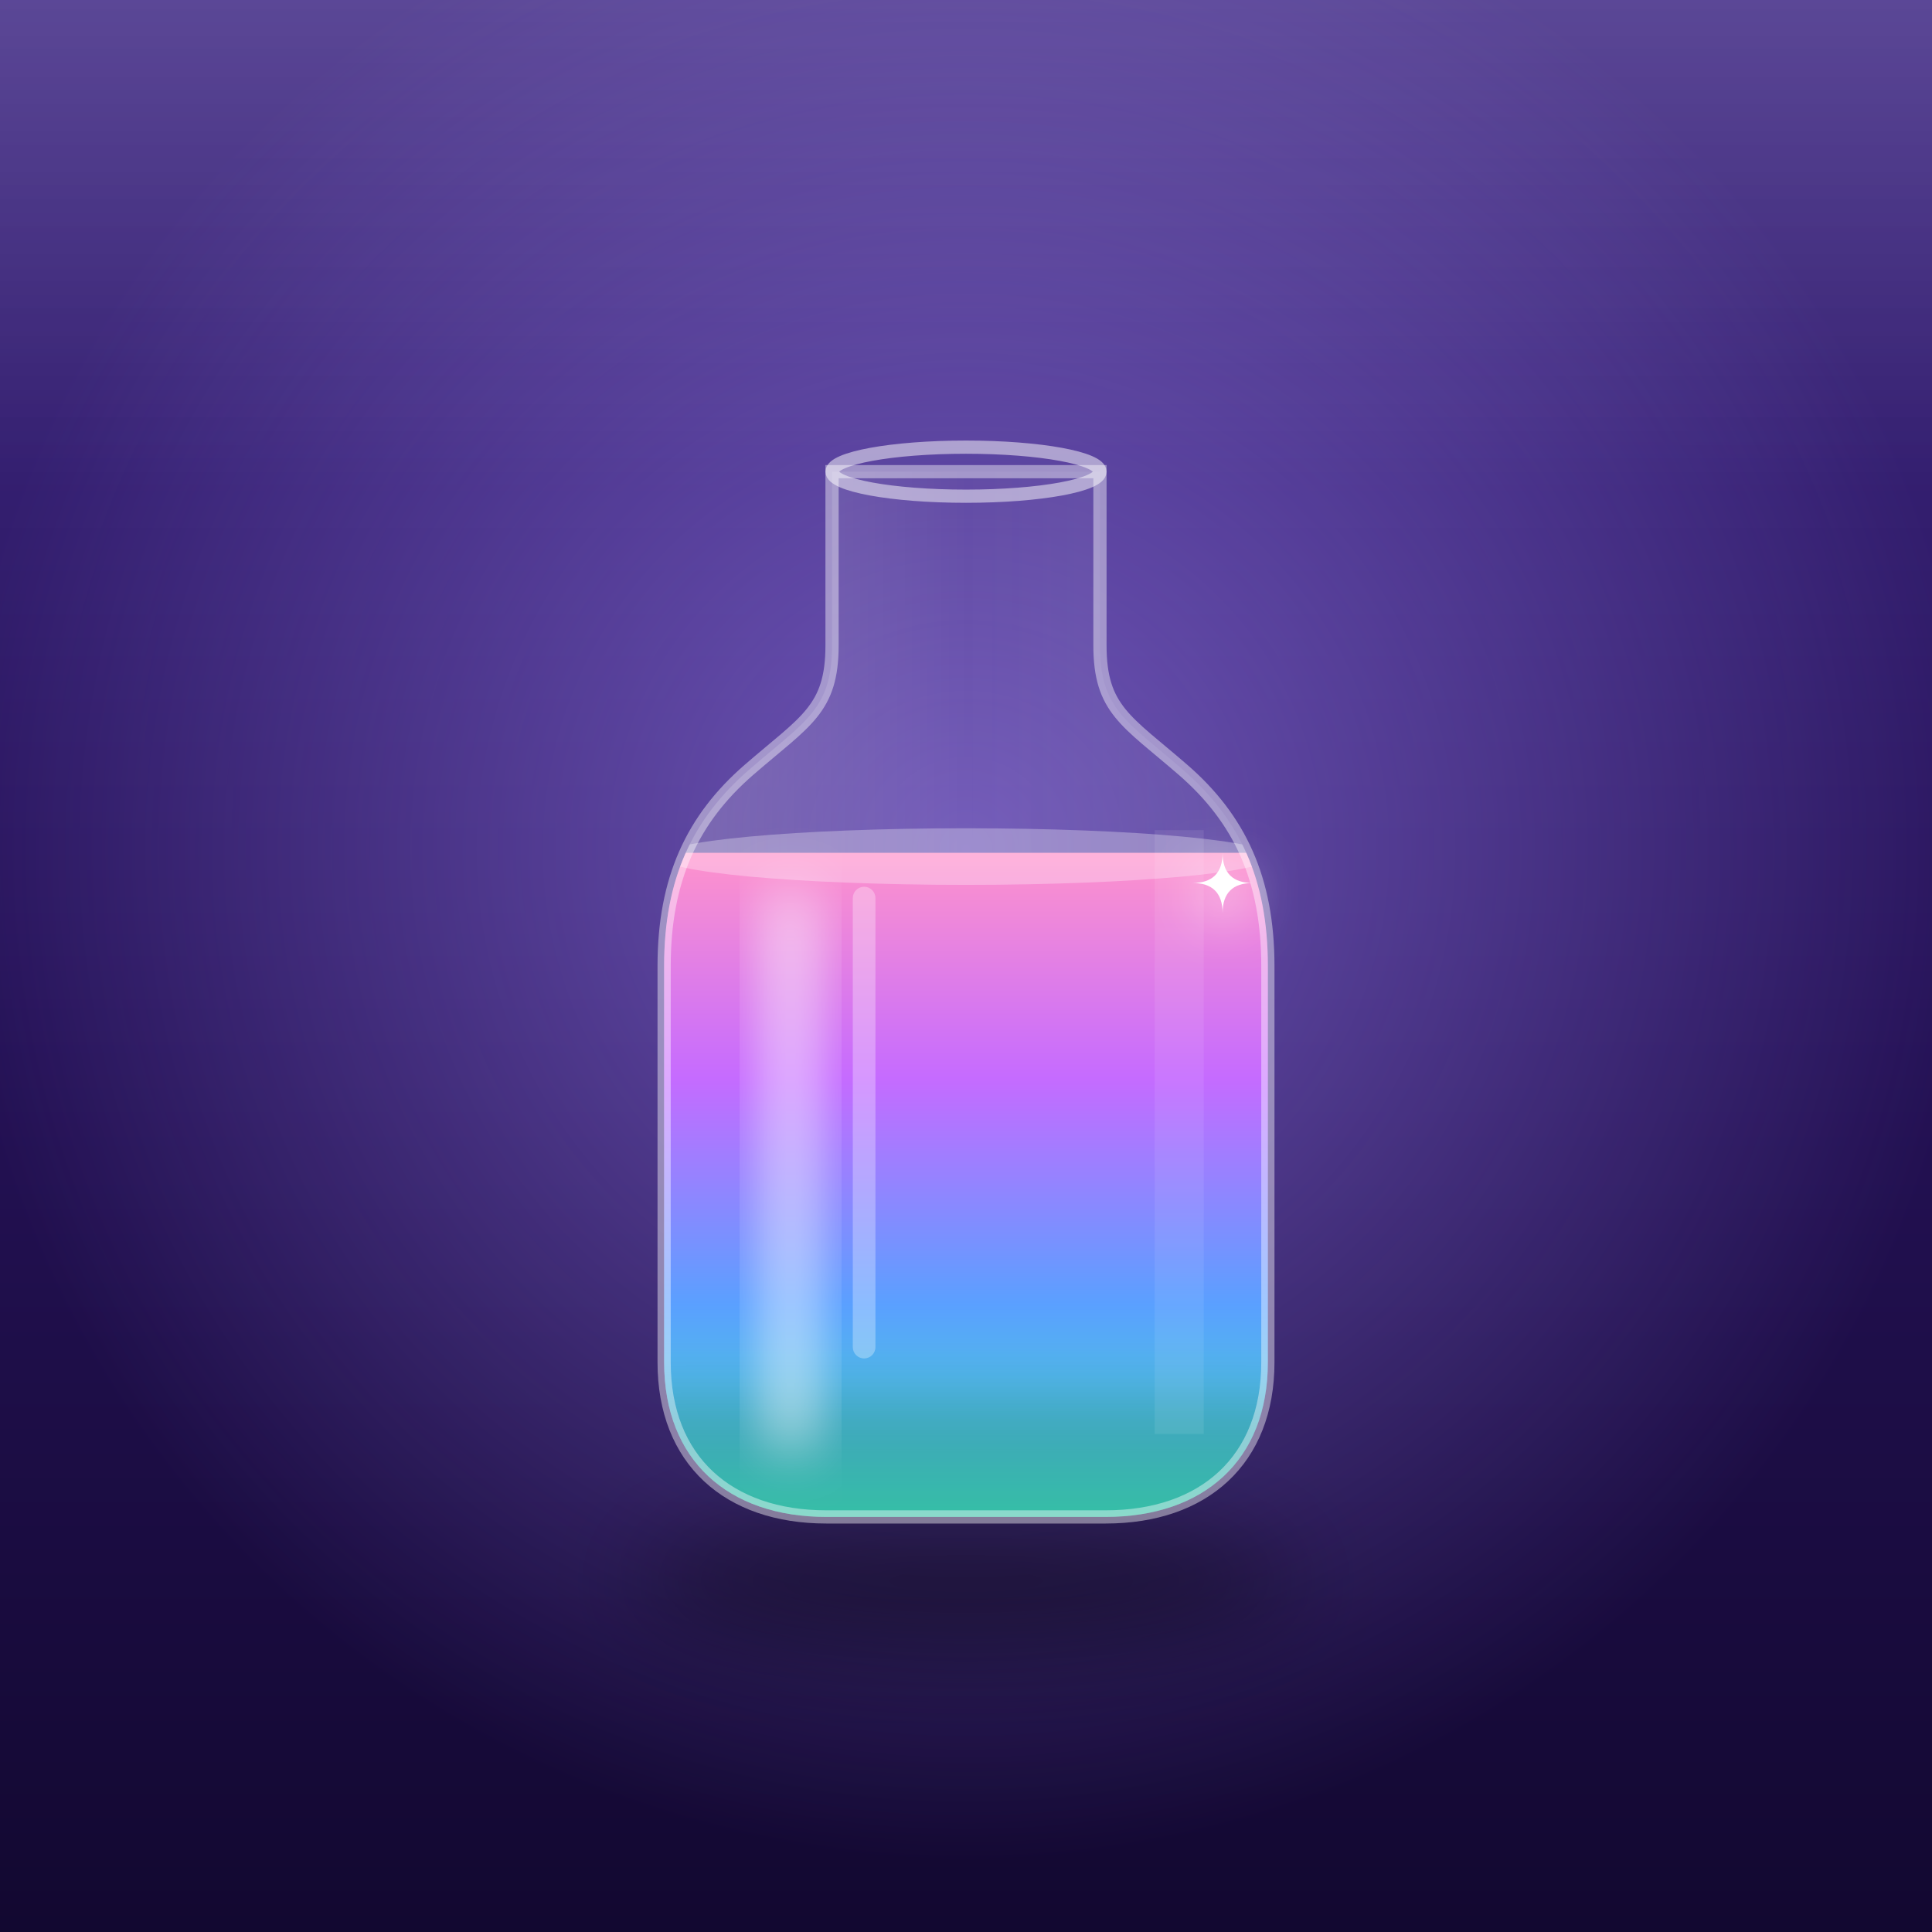
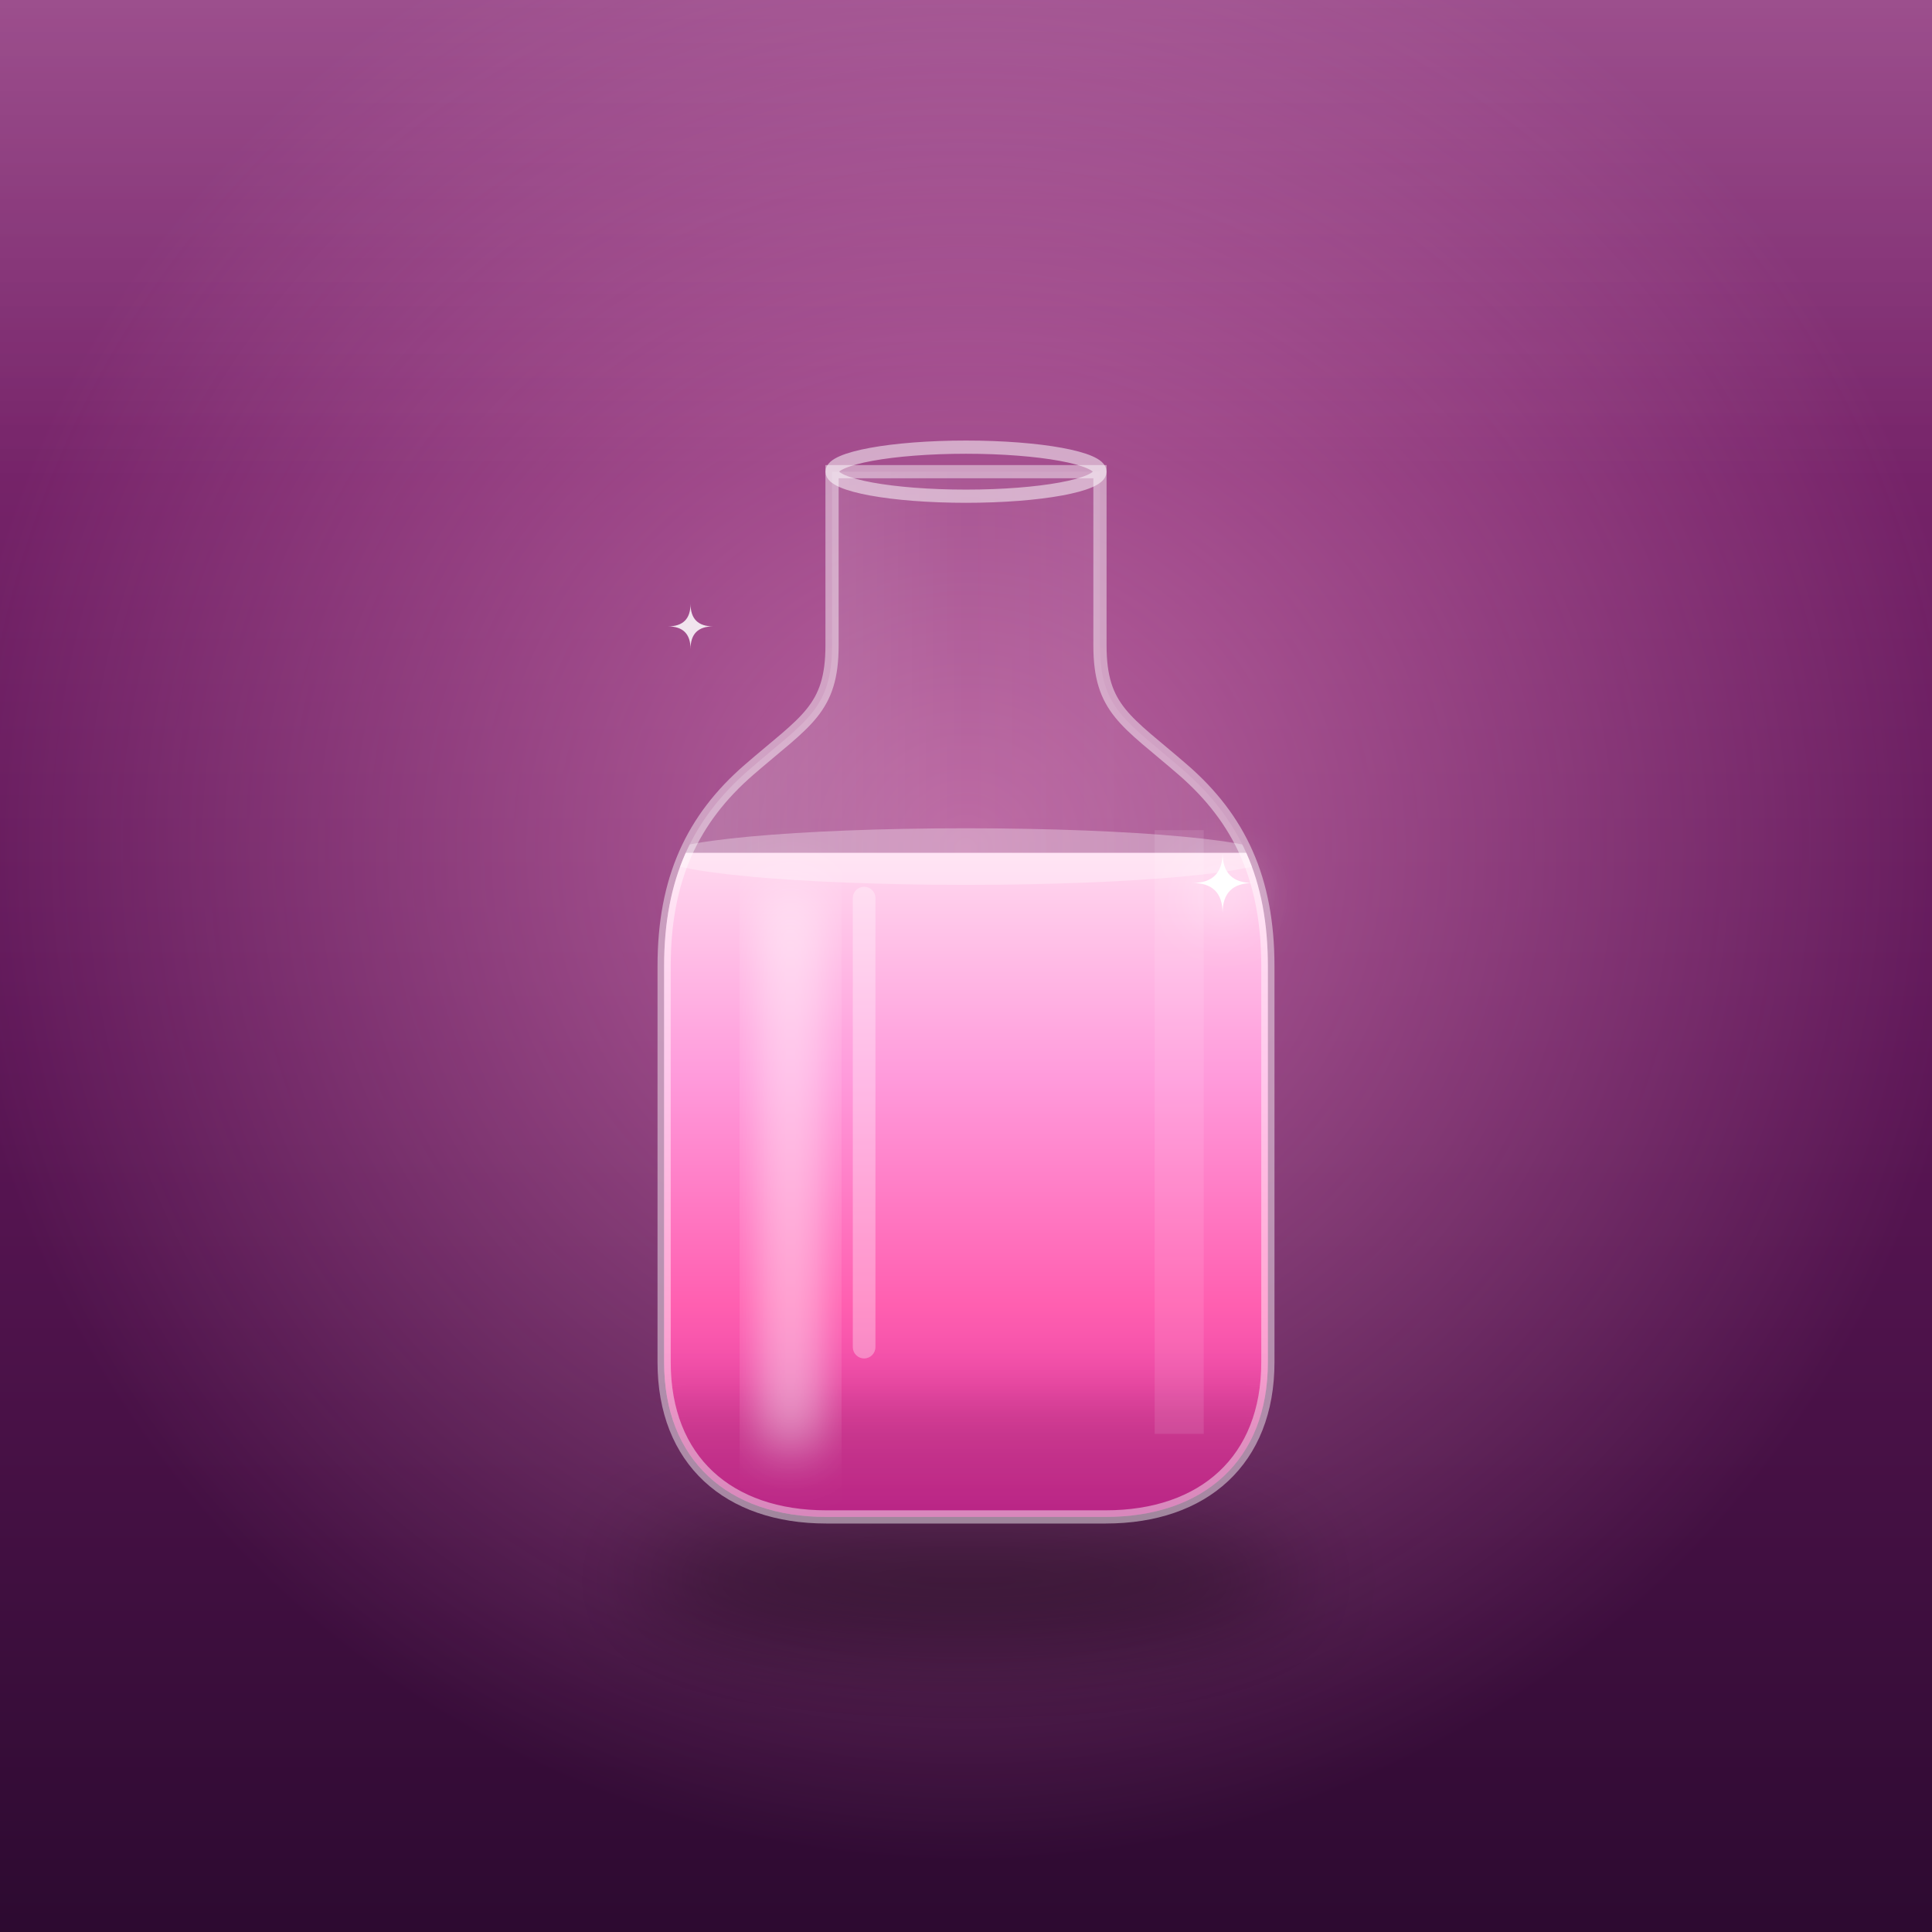
<svg xmlns="http://www.w3.org/2000/svg" viewBox="0 0 1024 1024">
  <defs>
    <linearGradient id="bg" x1="0" y1="0" x2="0" y2="1">
-       <stop offset="0" stop-color="#412a86" />
-       <stop offset=".55" stop-color="#241155" />
-       <stop offset="1" stop-color="#120830" />
+       <stop offset="0" stop-color="#8a2e78" />
+       <stop offset=".55" stop-color="#5c1656" />
+       <stop offset="1" stop-color="#2c0a30" />
    </linearGradient>
    <radialGradient id="halo" cx="50%" cy="44%" r="52%">
-       <stop offset="0" stop-color="#a78bff" stop-opacity=".55" />
-       <stop offset="1" stop-color="#a78bff" stop-opacity="0" />
+       <stop offset="0" stop-color="#ff9fd6" stop-opacity=".55" />
+       <stop offset="1" stop-color="#ff9fd6" stop-opacity="0" />
    </radialGradient>
    <linearGradient id="topsheen" x1="0" y1="0" x2="0" y2="1">
-       <stop offset="0" stop-color="#ffffff" stop-opacity=".14" />
+       <stop offset="0" stop-color="#ffffff" stop-opacity=".16" />
      <stop offset=".25" stop-color="#ffffff" stop-opacity="0" />
    </linearGradient>
    <linearGradient id="liquid" x1="0" y1="0" x2="0" y2="1">
-       <stop offset="0" stop-color="#ff93cb" />
-       <stop offset=".34" stop-color="#c56bff" />
-       <stop offset=".68" stop-color="#5aa0ff" />
-       <stop offset="1" stop-color="#3fe3c4" />
+       <stop offset="0" stop-color="#ffd9ef" />
+       <stop offset=".34" stop-color="#ff9adb" />
+       <stop offset=".68" stop-color="#ff5fb0" />
+       <stop offset="1" stop-color="#d6299a" />
    </linearGradient>
    <linearGradient id="glass" x1="0" y1="0" x2="1" y2="0">
-       <stop offset="0" stop-color="#ffffff" stop-opacity=".20" />
-       <stop offset=".5" stop-color="#ffffff" stop-opacity=".04" />
-       <stop offset="1" stop-color="#c9d6ff" stop-opacity=".10" />
+       <stop offset="0" stop-color="#ffffff" stop-opacity=".22" />
+       <stop offset=".5" stop-color="#ffffff" stop-opacity=".05" />
+       <stop offset="1" stop-color="#ffd6ec" stop-opacity=".12" />
    </linearGradient>
    <filter id="soft" x="-40%" y="-40%" width="180%" height="180%">
      <feGaussianBlur stdDeviation="14" />
    </filter>
    <filter id="softer" x="-60%" y="-60%" width="220%" height="220%">
      <feGaussianBlur stdDeviation="26" />
    </filter>
    <clipPath id="body">
      <path d="M441 250 v92 c0 34 -14 40 -44 66 c-30 26 -45 58 -45 104 v210 c0 52 34 82 86 82 h148 c52 0 86 -30 86 -82 v-210 c0 -46 -15 -78 -45 -104 c-30 -26 -44 -32 -44 -66 v-92 z" />
    </clipPath>
  </defs>
  <rect width="1024" height="1024" fill="url(#bg)" />
  <rect width="1024" height="1024" fill="url(#halo)" />
  <rect width="1024" height="1024" fill="url(#topsheen)" />
  <ellipse cx="512" cy="838" rx="176" ry="34" fill="#000000" opacity=".38" filter="url(#softer)" />
  <path d="M441 250 v92 c0 34 -14 40 -44 66 c-30 26 -45 58 -45 104 v210 c0 52 34 82 86 82 h148 c52 0 86 -30 86 -82 v-210 c0 -46 -15 -78 -45 -104 c-30 -26 -44 -32 -44 -66 v-92 z" fill="url(#glass)" />
  <g clip-path="url(#body)">
    <rect x="330" y="452" width="364" height="352" fill="url(#liquid)" />
-     <ellipse cx="512" cy="454" rx="162" ry="15" fill="#ffffff" opacity=".30" />
-     <rect x="330" y="740" width="364" height="170" fill="#000000" opacity=".16" filter="url(#soft)" />
+     <ellipse cx="512" cy="454" rx="162" ry="15" fill="#ffffff" opacity=".32" />
+     <rect x="330" y="740" width="364" height="170" fill="#000000" opacity=".14" filter="url(#soft)" />
  </g>
  <g clip-path="url(#body)">
    <rect x="404" y="470" width="30" height="300" rx="15" fill="#ffffff" opacity=".55" filter="url(#soft)" />
-     <rect x="452" y="470" width="12" height="250" rx="6" fill="#ffffff" opacity=".30" />
-     <rect x="612" y="440" width="26" height="320" fill="#ffffff" opacity=".08" />
+     <rect x="452" y="470" width="12" height="250" rx="6" fill="#ffffff" opacity=".32" />
+     <rect x="612" y="440" width="26" height="320" fill="#ffffff" opacity=".10" />
  </g>
-   <path d="M441 250 v92 c0 34 -14 40 -44 66 c-30 26 -45 58 -45 104 v210 c0 52 34 82 86 82 h148 c52 0 86 -30 86 -82 v-210 c0 -46 -15 -78 -45 -104 c-30 -26 -44 -32 -44 -66 v-92 z" fill="none" stroke="#ffffff" stroke-opacity=".42" stroke-width="7" />
-   <ellipse cx="512" cy="250" rx="71" ry="13" fill="none" stroke="#ffffff" stroke-opacity=".5" stroke-width="7" />
+   <path d="M441 250 v92 c0 34 -14 40 -44 66 c-30 26 -45 58 -45 104 v210 c0 52 34 82 86 82 h148 c52 0 86 -30 86 -82 v-210 c0 -46 -15 -78 -45 -104 c-30 -26 -44 -32 -44 -66 v-92 z" fill="none" stroke="#ffffff" stroke-opacity=".45" stroke-width="7" />
+   <ellipse cx="512" cy="250" rx="71" ry="13" fill="none" stroke="#ffffff" stroke-opacity=".52" stroke-width="7" />
  <path d="M648 452 q0 22 22 22 q-22 0 -22 22 q0 -22 -22 -22 q22 0 22 -22 z" fill="#ffffff" opacity=".9" filter="url(#soft)" />
  <path d="M648 452 q0 16 16 16 q-16 0 -16 16 q0 -16 -16 -16 q16 0 16 -16 z" fill="#ffffff" />
+   <path d="M366 320 q0 12 12 12 q-12 0 -12 12 q0 -12 -12 -12 q12 0 12 -12 z" fill="#ffffff" opacity=".85" />
</svg>
